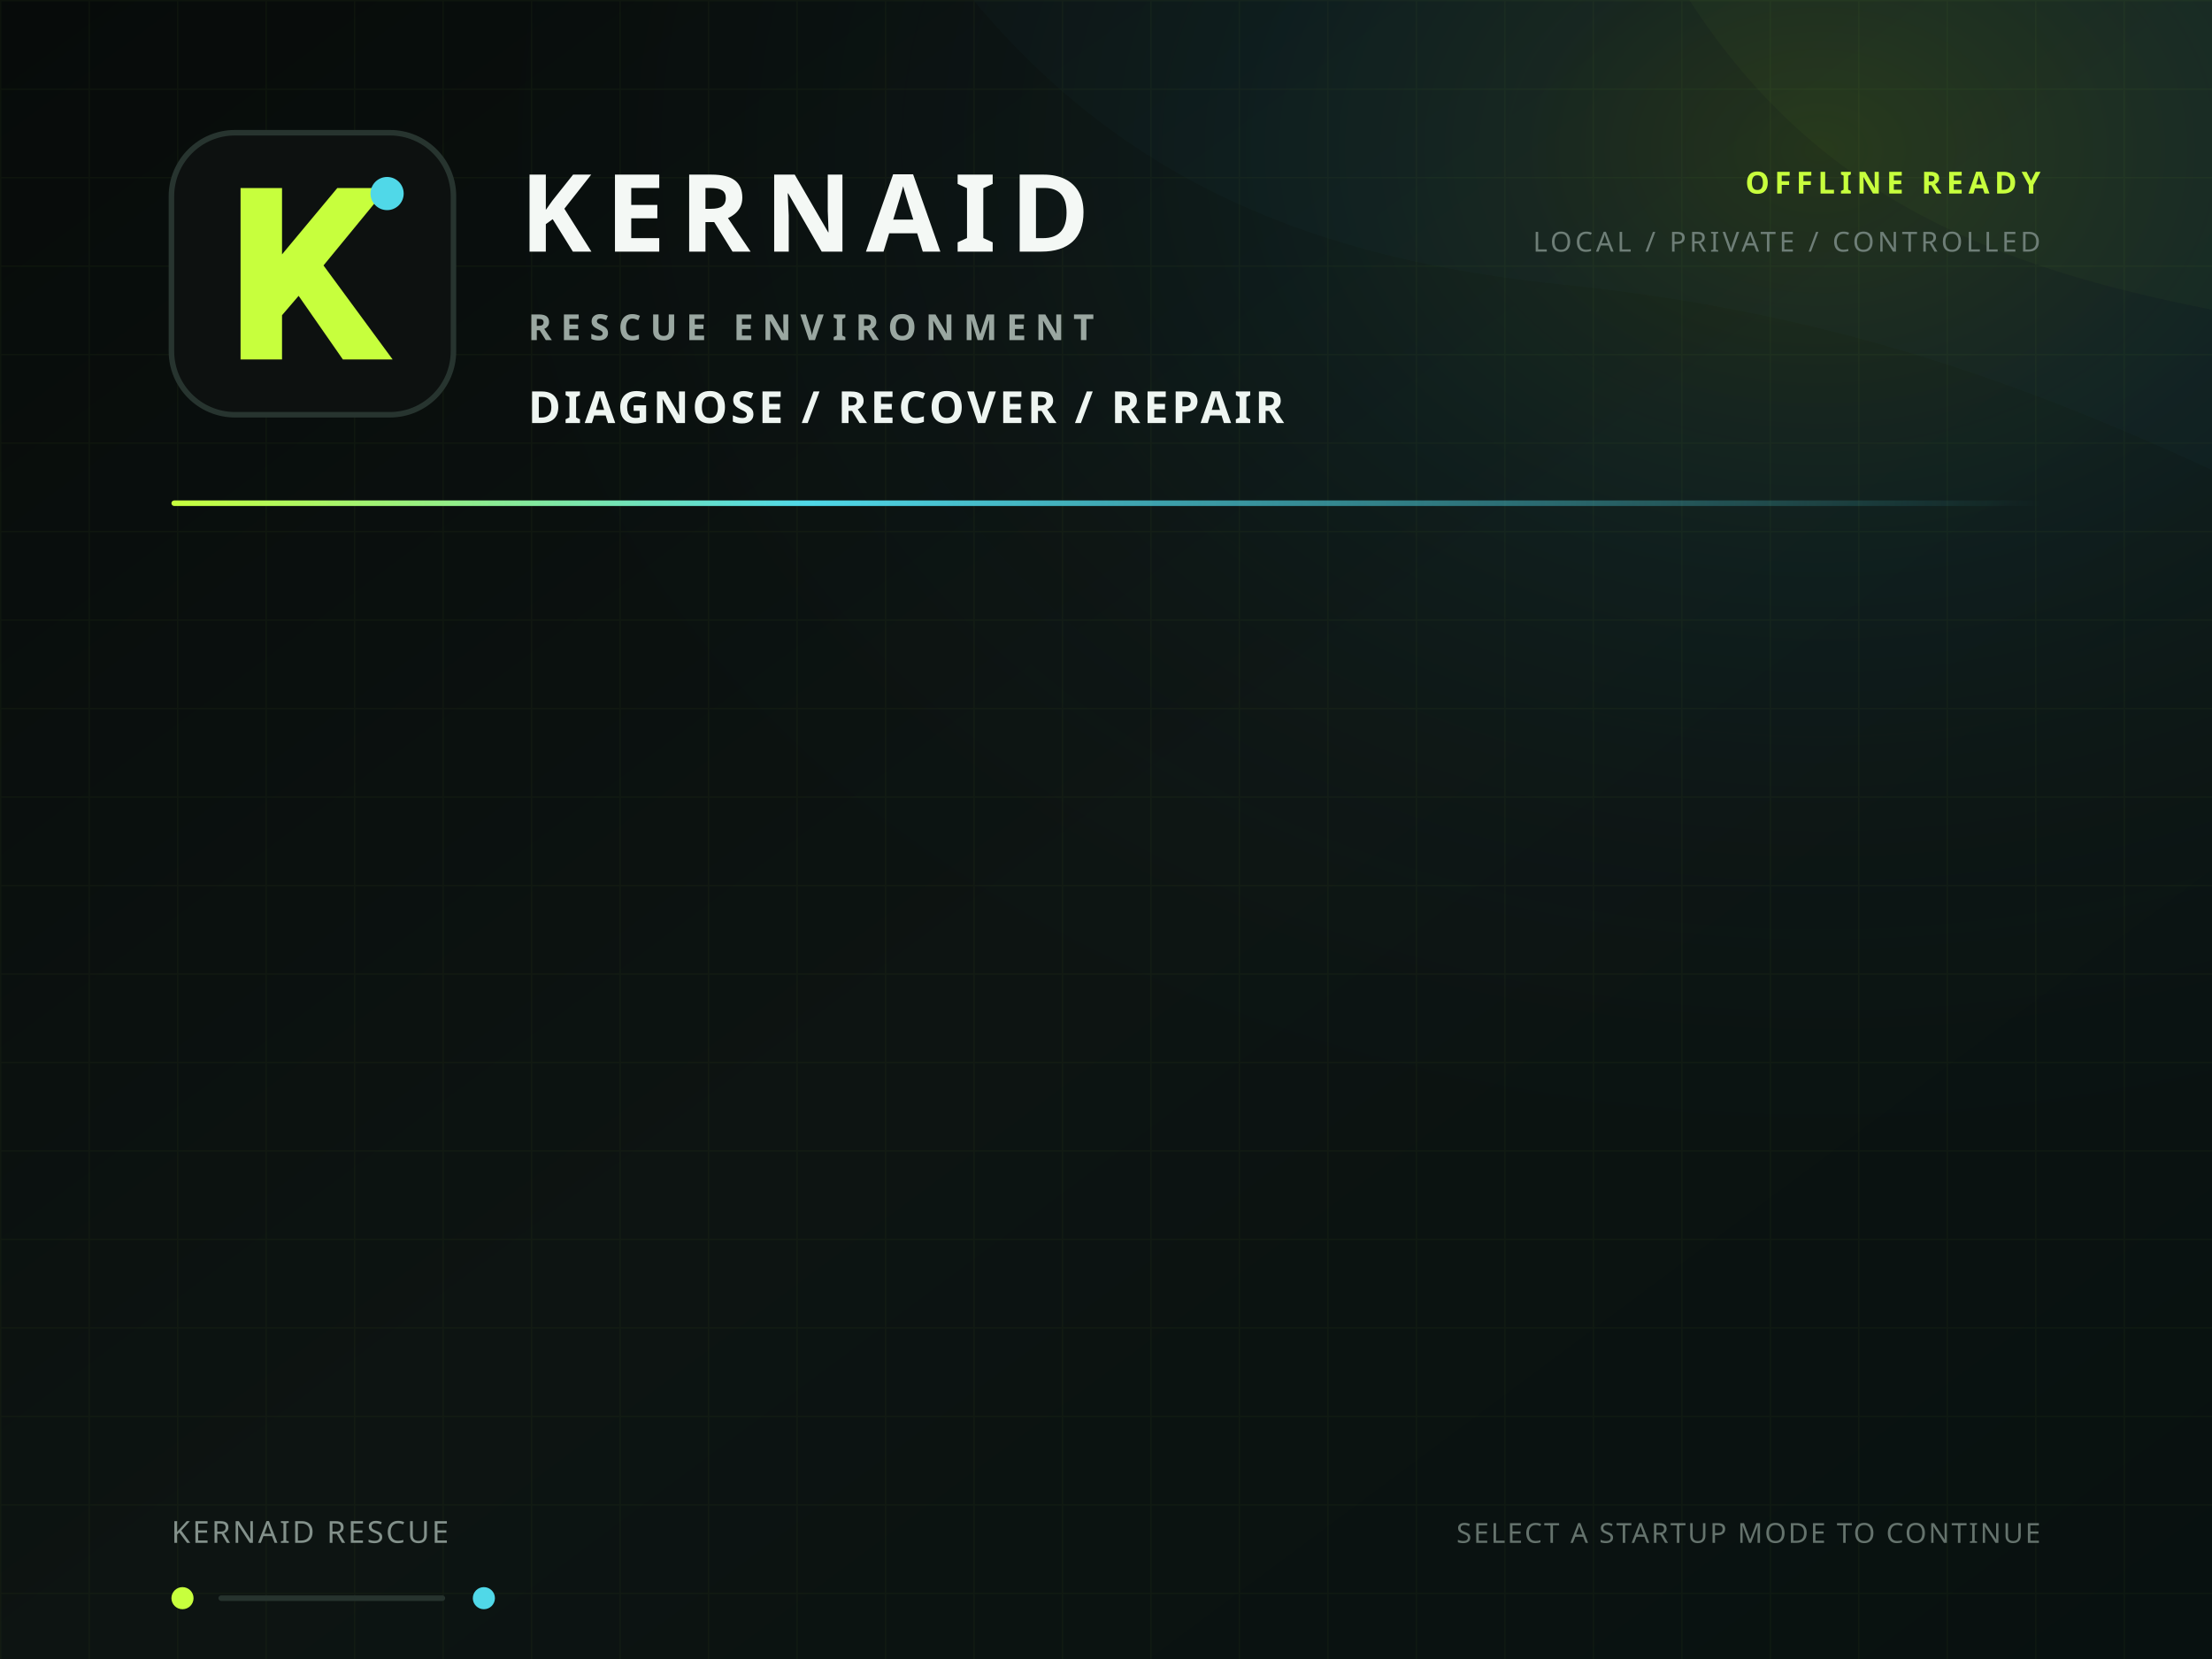
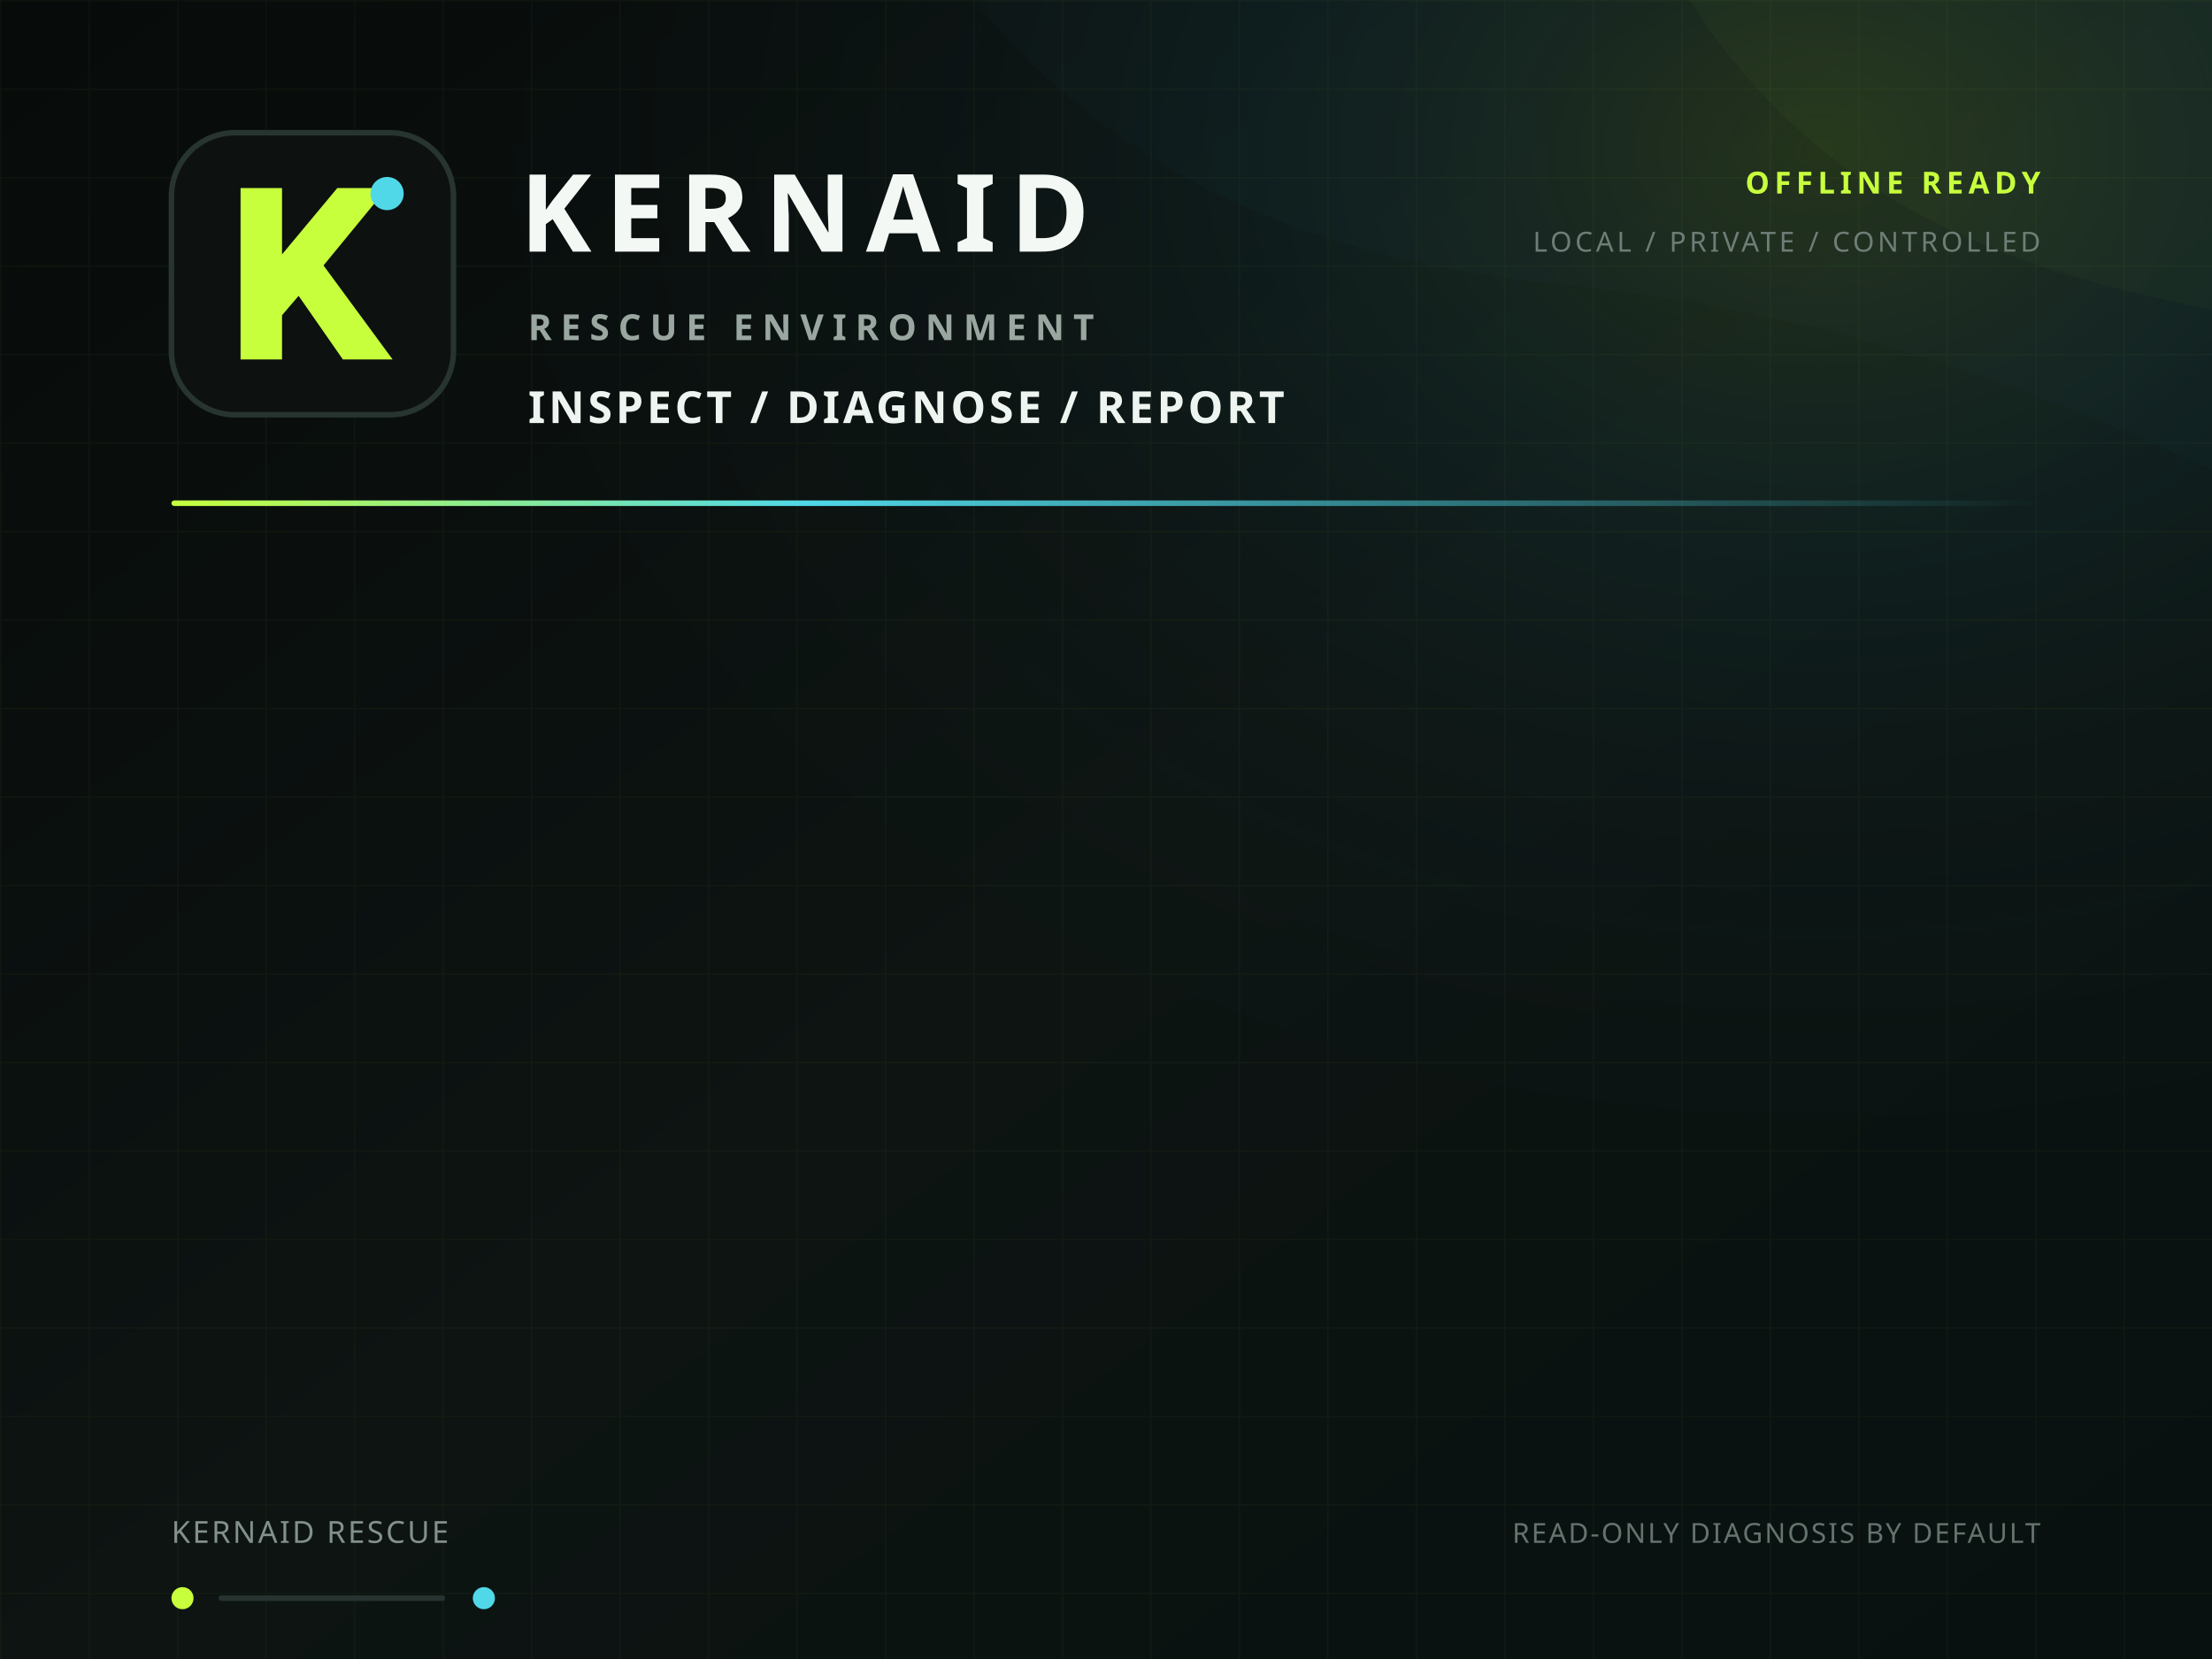
<svg xmlns="http://www.w3.org/2000/svg" viewBox="0 0 800 600">
  <defs>
    <linearGradient id="bg" x1="0" y1="0" x2="1" y2="1">
      <stop offset="0" stop-color="#070b0a" />
      <stop offset="0.52" stop-color="#0d1412" />
      <stop offset="1" stop-color="#081110" />
    </linearGradient>
    <radialGradient id="lime-glow" cx="82%" cy="9%" r="66%">
      <stop offset="0" stop-color="#c7ff3d" stop-opacity="0.13" />
      <stop offset="0.38" stop-color="#50d8e8" stop-opacity="0.055" />
      <stop offset="1" stop-color="#050807" stop-opacity="0" />
    </radialGradient>
    <pattern id="grid" width="32" height="32" patternUnits="userSpaceOnUse">
      <path d="M32 0H0V32" fill="none" stroke="#c7ff3d" stroke-opacity="0.035" stroke-width="1" />
    </pattern>
    <linearGradient id="rule" x1="0" x2="1">
      <stop offset="0" stop-color="#c7ff3d" />
      <stop offset="0.34" stop-color="#50d8e8" />
      <stop offset="1" stop-color="#50d8e8" stop-opacity="0" />
    </linearGradient>
  </defs>
  <rect width="800" height="600" fill="url(#bg)" />
  <rect width="800" height="600" fill="url(#lime-glow)" />
  <rect width="800" height="600" fill="url(#grid)" />
  <path d="M800 0v170C720 133 652 112 566 103 476 94 407 66 352 0Z" fill="#50d8e8" opacity="0.018" />
  <path d="M800 0v112C724 97 658 73 611 0Z" fill="#c7ff3d" opacity="0.028" />
  <g transform="translate(62 48)">
    <rect width="102" height="102" rx="23" fill="#0d1110" stroke="#27342f" stroke-width="2" />
    <path d="M25 20h15v24l20-24h18L55 48l25 34H62L46 59l-6 7v16H25Z" fill="#c7ff3d" />
    <circle cx="78" cy="22" r="6" fill="#50d8e8" />
  </g>
  <g font-family="KaTeX_SansSerif, sans-serif">
    <text x="188" y="91" fill="#f4f8f5" font-size="39" font-weight="700" letter-spacing="5">KERNAID</text>
    <text x="191" y="123" fill="#9aa7a1" font-size="13" font-weight="600" letter-spacing="3.2">RESCUE ENVIRONMENT</text>
    <text x="738" y="70" fill="#c7ff3d" font-size="11" font-weight="700" text-anchor="end" letter-spacing="1.8">OFFLINE READY</text>
    <text x="738" y="91" fill="#6e7e77" font-size="10" text-anchor="end" letter-spacing="1.2">LOCAL / PRIVATE / CONTROLLED</text>
-     <text x="191" y="153" fill="#eef5f1" font-size="16" font-weight="600" letter-spacing="1.2">DIAGNOSE / RECOVER / REPAIR</text>
+     <text x="191" y="153" fill="#eef5f1" font-size="16" font-weight="600" letter-spacing="1.2">INSPECT / DIAGNOSE / REPORT</text>
    <rect x="62" y="181" width="676" height="2" rx="1" fill="url(#rule)" />
    <text x="62" y="558" fill="#83918b" font-size="11" letter-spacing="0.8">KERNAID RESCUE</text>
-     <text x="738" y="558" fill="#65736d" font-size="10" text-anchor="end" letter-spacing="0.7">SELECT A STARTUP MODE TO CONTINUE</text>
+     <text x="738" y="558" fill="#65736d" font-size="10" text-anchor="end" letter-spacing="0.7">READ-ONLY DIAGNOSIS BY DEFAULT</text>
  </g>
  <g transform="translate(62 578)">
    <circle cx="4" cy="0" r="4" fill="#c7ff3d" />
    <rect x="17" y="-1" width="82" height="2" rx="1" fill="#26332e" />
    <circle cx="113" cy="0" r="4" fill="#50d8e8" />
  </g>
</svg>
